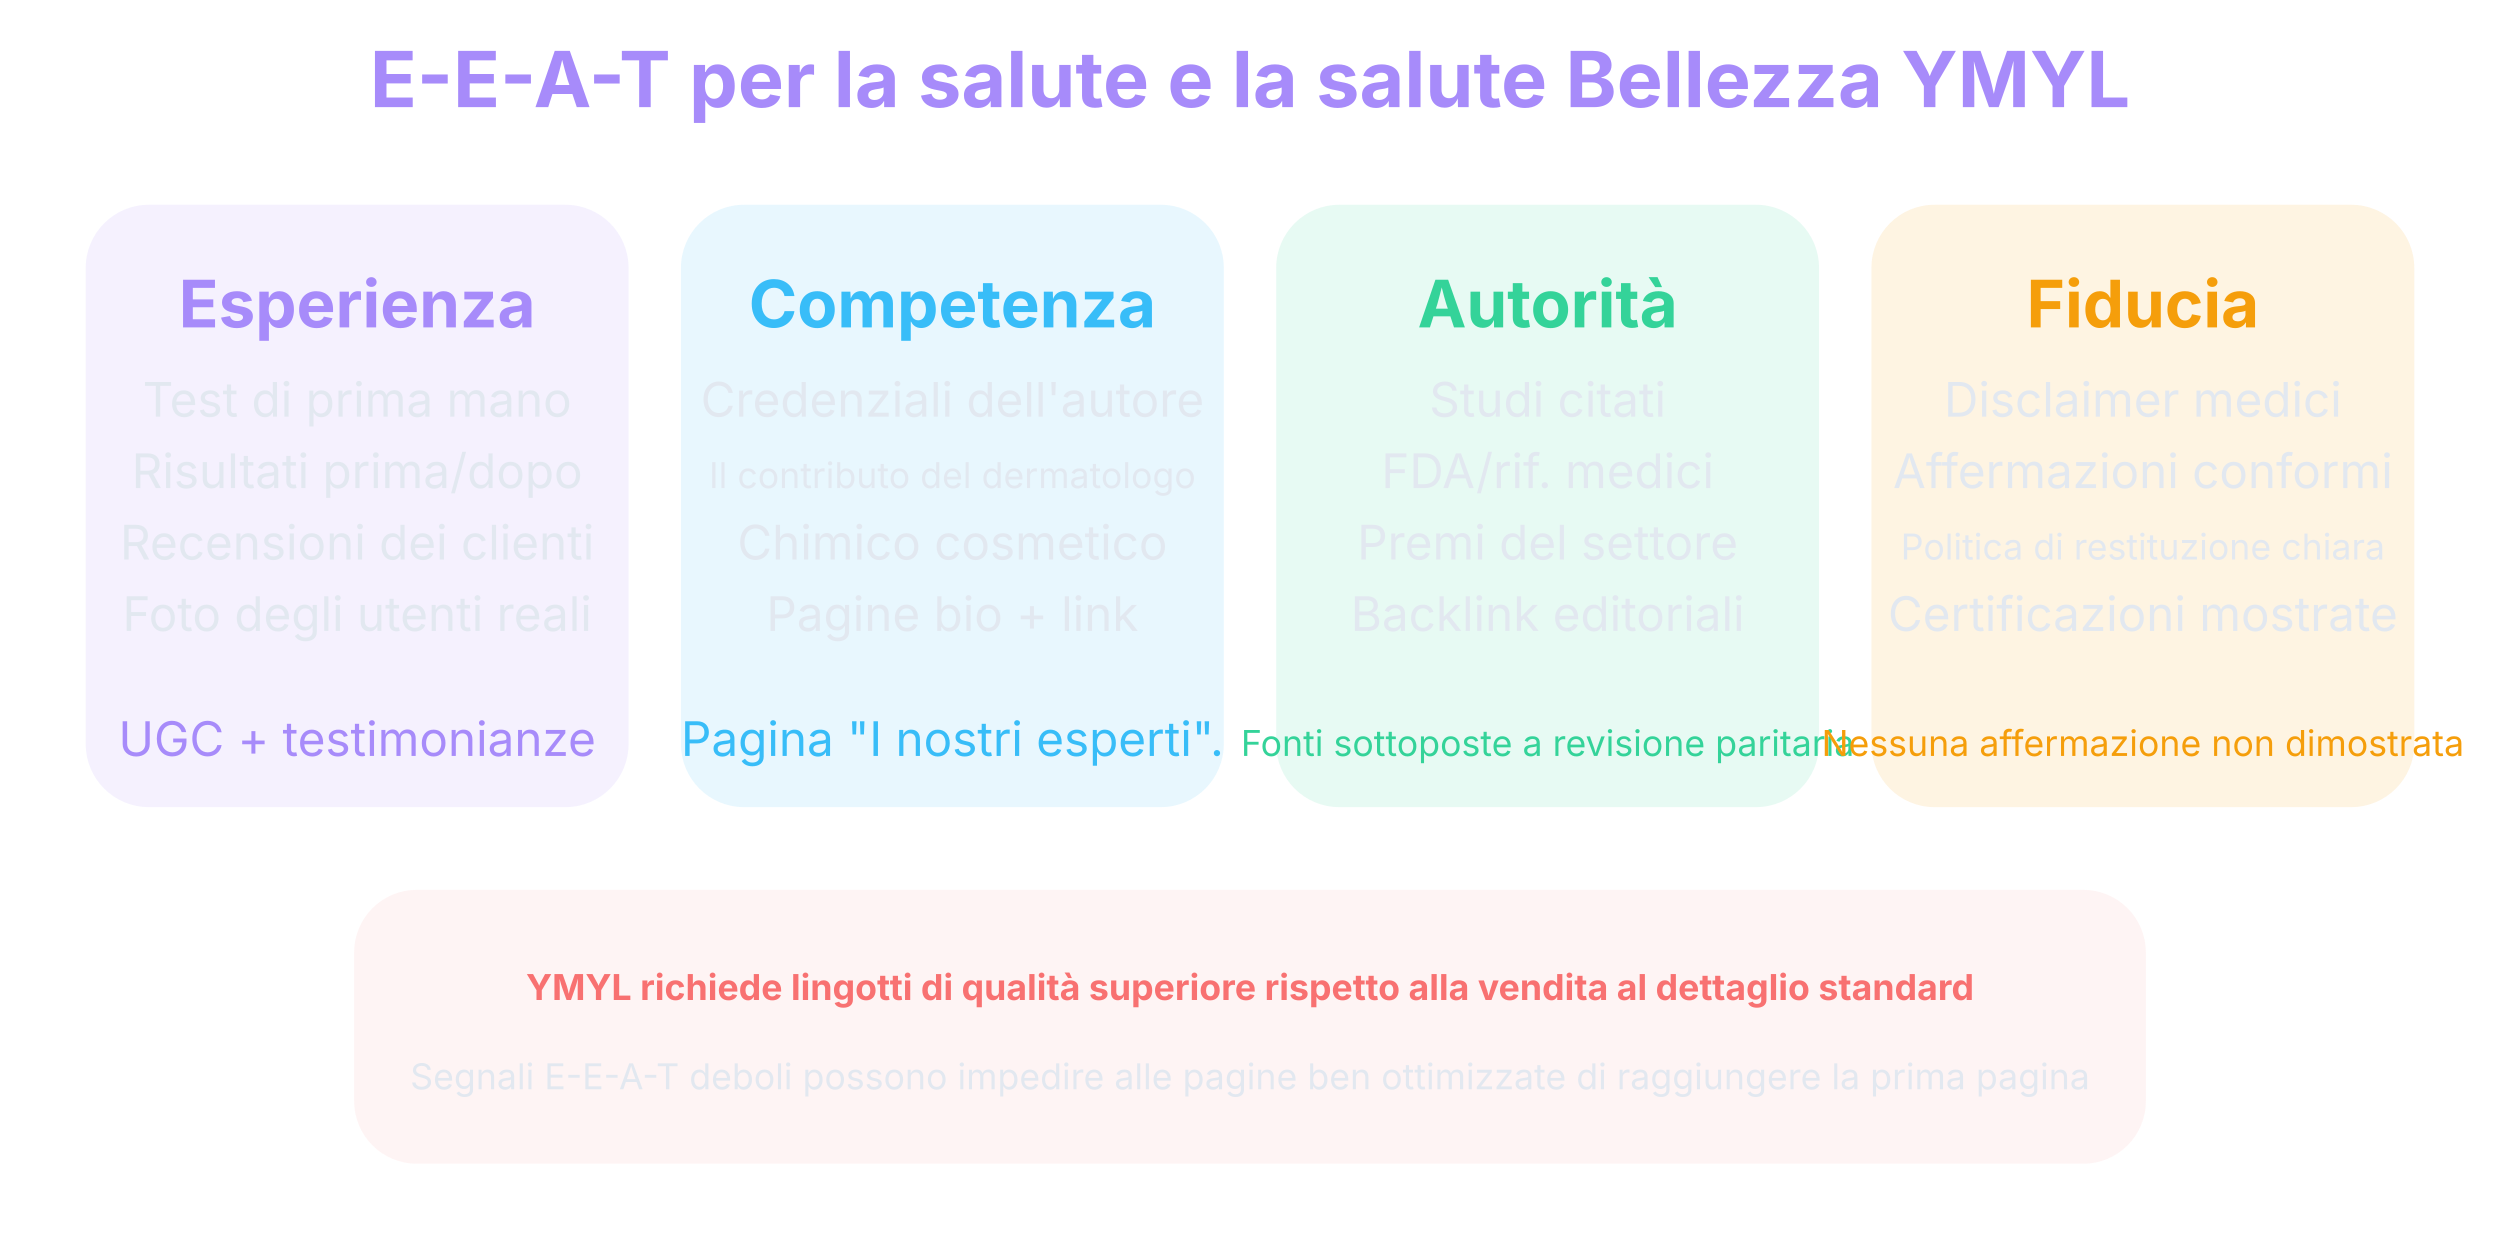
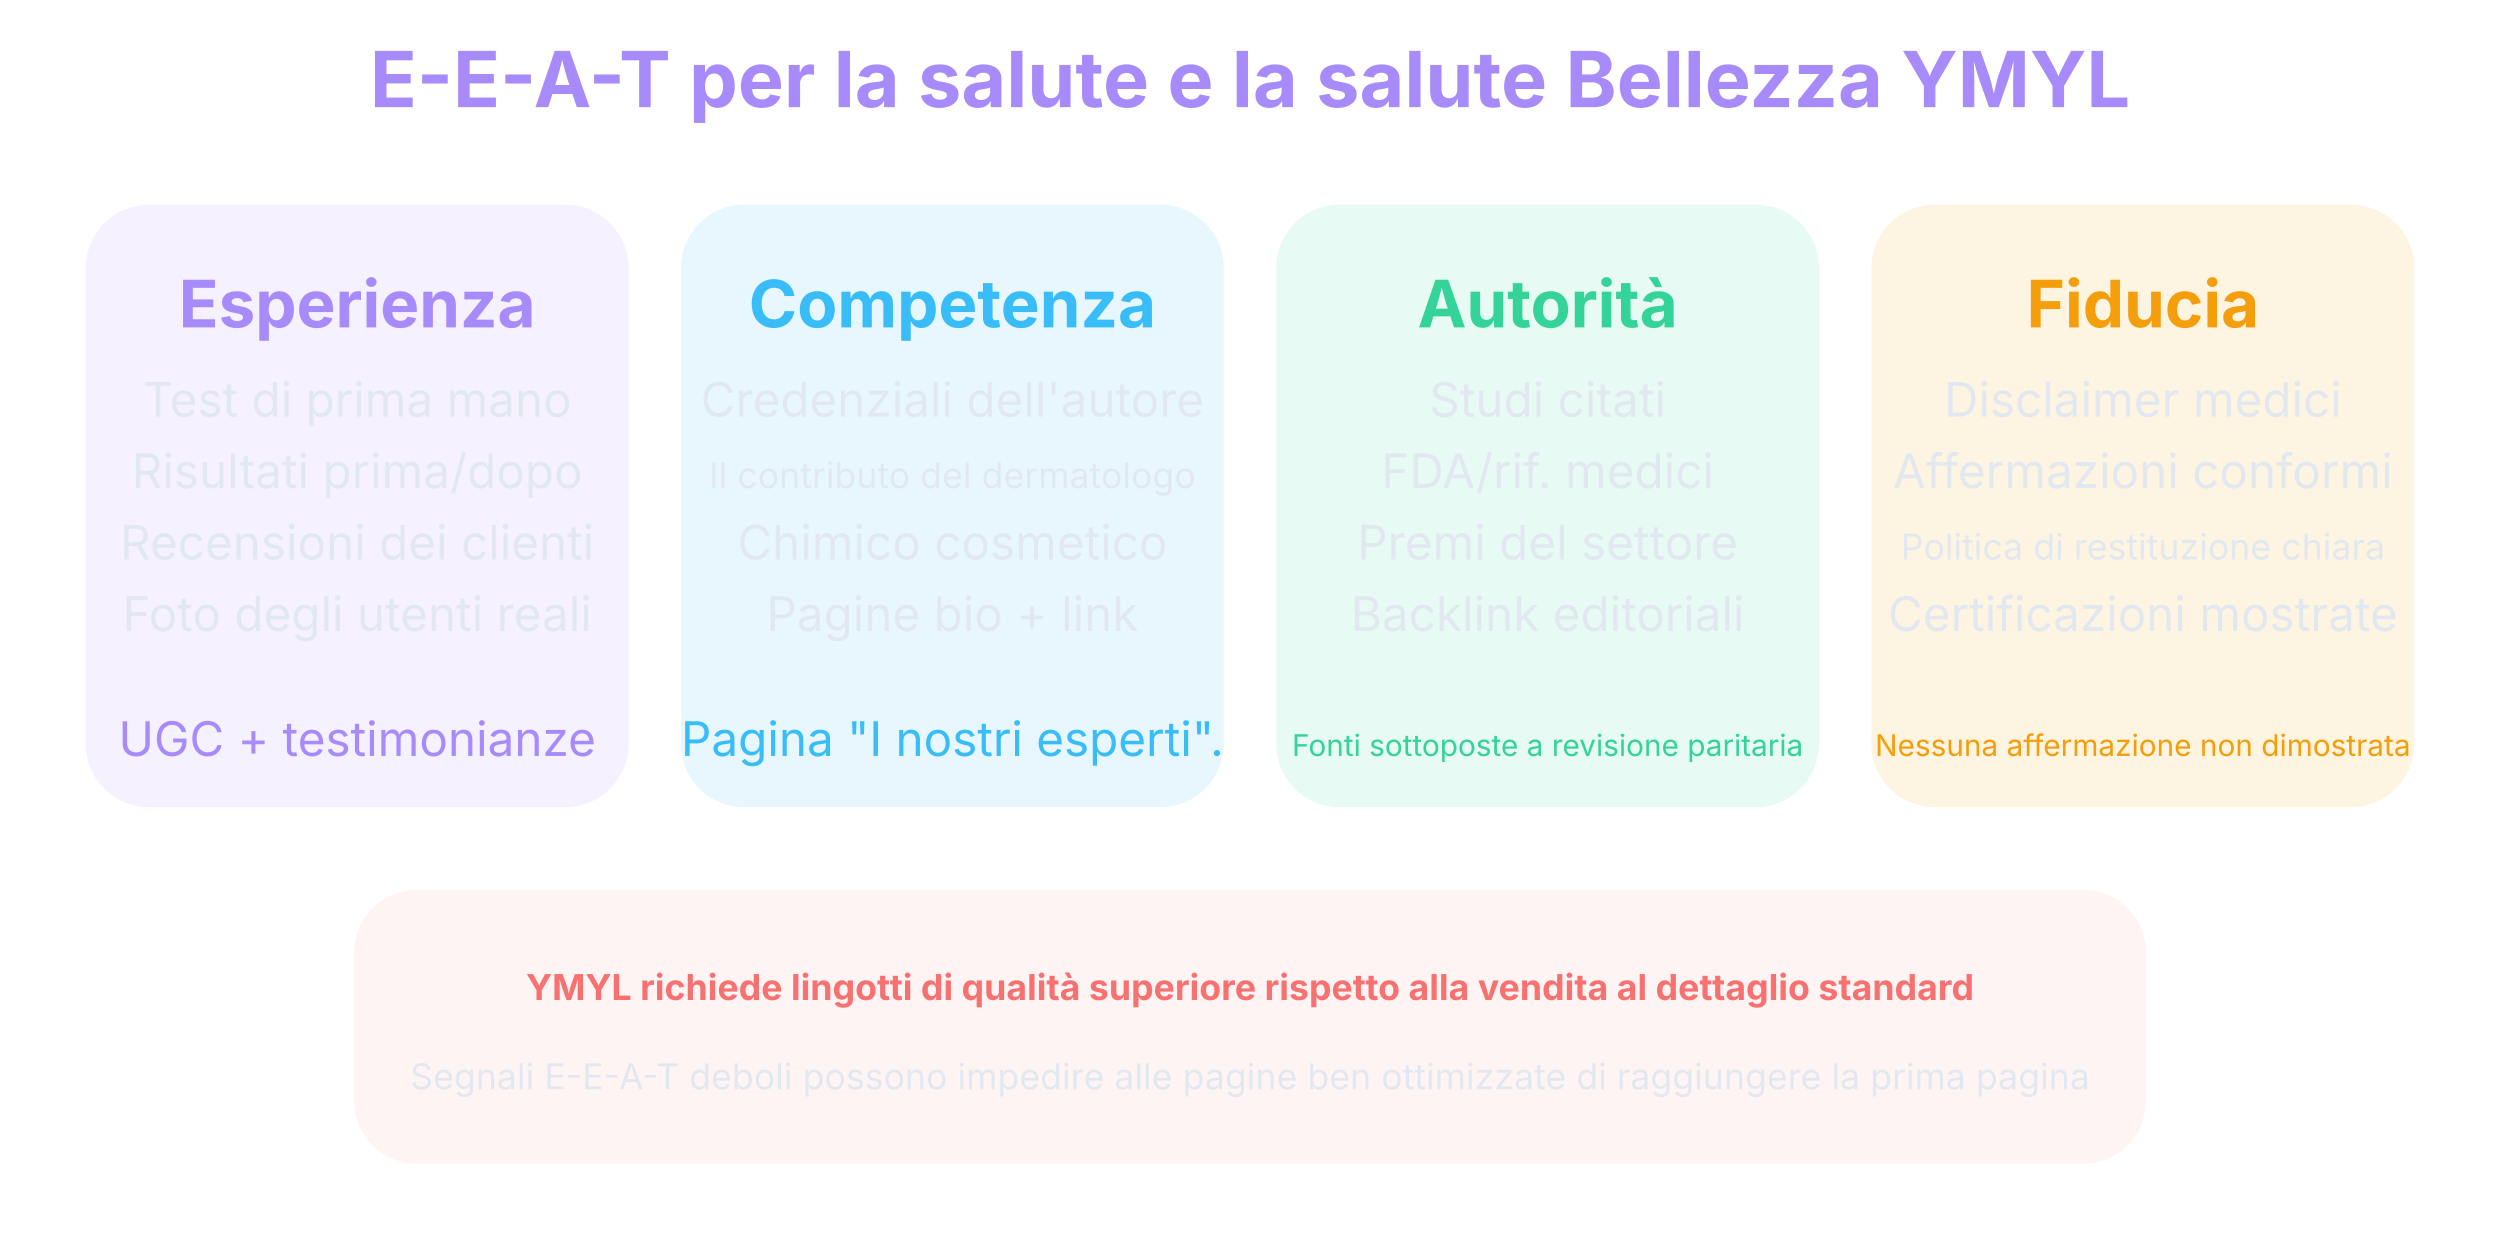
<svg xmlns="http://www.w3.org/2000/svg" viewBox="0 0 420 210" fill="none">
  <text x="210" y="18" text-anchor="middle" font-family="Inter, -apple-system, BlinkMacSystemFont, 'Segoe UI', Roboto, sans-serif" font-size="13" font-weight="bold" fill="#a78bfa">E-E-A-T per la salute e la salute Bellezza YMYL</text>
  <rect x="15" y="35" width="90" height="100" rx="10" fill="#a78bfa" opacity="0.12" stroke="#a78bfa" stroke-width="1.2" />
  <text x="60" y="55" text-anchor="middle" font-family="Inter, -apple-system, BlinkMacSystemFont, 'Segoe UI', Roboto, sans-serif" font-size="11" fill="#a78bfa" font-weight="bold">Esperienza</text>
  <text x="60" y="70" text-anchor="middle" font-family="Inter, -apple-system, BlinkMacSystemFont, 'Segoe UI', Roboto, sans-serif" font-size="8" fill="#e2e8f0">Test di prima mano</text>
  <text x="60" y="82" text-anchor="middle" font-family="Inter, -apple-system, BlinkMacSystemFont, 'Segoe UI', Roboto, sans-serif" font-size="8" fill="#e2e8f0">Risultati prima/dopo</text>
  <text x="60" y="94" text-anchor="middle" font-family="Inter, -apple-system, BlinkMacSystemFont, 'Segoe UI', Roboto, sans-serif" font-size="8" fill="#e2e8f0">Recensioni dei clienti</text>
  <text x="60" y="106" text-anchor="middle" font-family="Inter, -apple-system, BlinkMacSystemFont, 'Segoe UI', Roboto, sans-serif" font-size="8" fill="#e2e8f0">Foto degli utenti reali</text>
  <text x="60" y="127" text-anchor="middle" font-family="Inter, -apple-system, BlinkMacSystemFont, 'Segoe UI', Roboto, sans-serif" font-size="8" fill="#a78bfa">UGC + testimonianze</text>
  <rect x="115" y="35" width="90" height="100" rx="10" fill="#38bdf8" opacity="0.12" stroke="#38bdf8" stroke-width="1.2" />
  <text x="160" y="55" text-anchor="middle" font-family="Inter, -apple-system, BlinkMacSystemFont, 'Segoe UI', Roboto, sans-serif" font-size="11" fill="#38bdf8" font-weight="bold">Competenza</text>
  <text x="160" y="70" text-anchor="middle" font-family="Inter, -apple-system, BlinkMacSystemFont, 'Segoe UI', Roboto, sans-serif" font-size="8" fill="#e2e8f0">Credenziali dell'autore</text>
  <text x="160" y="82" text-anchor="middle" font-family="Inter, -apple-system, BlinkMacSystemFont, 'Segoe UI', Roboto, sans-serif" font-size="6" fill="#e2e8f0">Il contributo del dermatologo</text>
  <text x="160" y="94" text-anchor="middle" font-family="Inter, -apple-system, BlinkMacSystemFont, 'Segoe UI', Roboto, sans-serif" font-size="8" fill="#e2e8f0">Chimico cosmetico</text>
  <text x="160" y="106" text-anchor="middle" font-family="Inter, -apple-system, BlinkMacSystemFont, 'Segoe UI', Roboto, sans-serif" font-size="8" fill="#e2e8f0">Pagine bio + link</text>
  <text x="160" y="127" text-anchor="middle" font-family="Inter, -apple-system, BlinkMacSystemFont, 'Segoe UI', Roboto, sans-serif" font-size="8" fill="#38bdf8">Pagina "I nostri esperti".</text>
  <rect x="215" y="35" width="90" height="100" rx="10" fill="#34d399" opacity="0.12" stroke="#34d399" stroke-width="1.2" />
  <text x="260" y="55" text-anchor="middle" font-family="Inter, -apple-system, BlinkMacSystemFont, 'Segoe UI', Roboto, sans-serif" font-size="11" fill="#34d399" font-weight="bold">Autorità</text>
  <text x="260" y="70" text-anchor="middle" font-family="Inter, -apple-system, BlinkMacSystemFont, 'Segoe UI', Roboto, sans-serif" font-size="8" fill="#e2e8f0">Studi citati</text>
  <text x="260" y="82" text-anchor="middle" font-family="Inter, -apple-system, BlinkMacSystemFont, 'Segoe UI', Roboto, sans-serif" font-size="8" fill="#e2e8f0">FDA/rif. medici</text>
  <text x="260" y="94" text-anchor="middle" font-family="Inter, -apple-system, BlinkMacSystemFont, 'Segoe UI', Roboto, sans-serif" font-size="8" fill="#e2e8f0">Premi del settore</text>
  <text x="260" y="106" text-anchor="middle" font-family="Inter, -apple-system, BlinkMacSystemFont, 'Segoe UI', Roboto, sans-serif" font-size="8" fill="#e2e8f0">Backlink editoriali</text>
-   <text x="260" y="127" text-anchor="middle" font-family="Inter, -apple-system, BlinkMacSystemFont, 'Segoe UI', Roboto, sans-serif" font-size="6" fill="#34d399">Fonti sottoposte a revisione paritaria</text>
+   <text x="260" y="127" text-anchor="middle" font-family="Inter, -apple-system, BlinkMacSystemFont, 'Segoe UI', Roboto, sans-serif" font-size="5" fill="#34d399">Fonti sottoposte a revisione paritaria</text>
  <rect x="315" y="35" width="90" height="100" rx="10" fill="#f59e0b" opacity="0.12" stroke="#f59e0b" stroke-width="1.2" />
  <text x="360" y="55" text-anchor="middle" font-family="Inter, -apple-system, BlinkMacSystemFont, 'Segoe UI', Roboto, sans-serif" font-size="11" fill="#f59e0b" font-weight="bold">Fiducia</text>
  <text x="360" y="70" text-anchor="middle" font-family="Inter, -apple-system, BlinkMacSystemFont, 'Segoe UI', Roboto, sans-serif" font-size="8" fill="#e2e8f0">Disclaimer medici</text>
  <text x="360" y="82" text-anchor="middle" font-family="Inter, -apple-system, BlinkMacSystemFont, 'Segoe UI', Roboto, sans-serif" font-size="8" fill="#e2e8f0">Affermazioni conformi</text>
  <text x="360" y="94" text-anchor="middle" font-family="Inter, -apple-system, BlinkMacSystemFont, 'Segoe UI', Roboto, sans-serif" font-size="6" fill="#e2e8f0">Politica di restituzione chiara</text>
  <text x="360" y="106" text-anchor="middle" font-family="Inter, -apple-system, BlinkMacSystemFont, 'Segoe UI', Roboto, sans-serif" font-size="8" fill="#e2e8f0">Certificazioni mostrate</text>
-   <text x="360" y="127" text-anchor="middle" font-family="Inter, -apple-system, BlinkMacSystemFont, 'Segoe UI', Roboto, sans-serif" font-size="6" fill="#f59e0b">Nessuna affermazione non dimostrata</text>
+   <text x="360" y="127" text-anchor="middle" font-family="Inter, -apple-system, BlinkMacSystemFont, 'Segoe UI', Roboto, sans-serif" font-size="5" fill="#f59e0b">Nessuna affermazione non dimostrata</text>
  <rect x="60" y="150" width="300" height="45" rx="10" fill="#f87171" opacity="0.08" stroke="#f87171" stroke-width="1" />
  <text x="210" y="168" text-anchor="middle" font-family="Inter, -apple-system, BlinkMacSystemFont, 'Segoe UI', Roboto, sans-serif" font-size="6" fill="#f87171" font-weight="bold">YMYL richiede lingotti di qualità superiore rispetto alla vendita al dettaglio standard</text>
  <text x="210" y="183" text-anchor="middle" font-family="Inter, -apple-system, BlinkMacSystemFont, 'Segoe UI', Roboto, sans-serif" font-size="6" fill="#e2e8f0">Segnali E-E-A-T deboli possono impedire alle pagine ben ottimizzate di raggiungere la prima pagina</text>
</svg>
